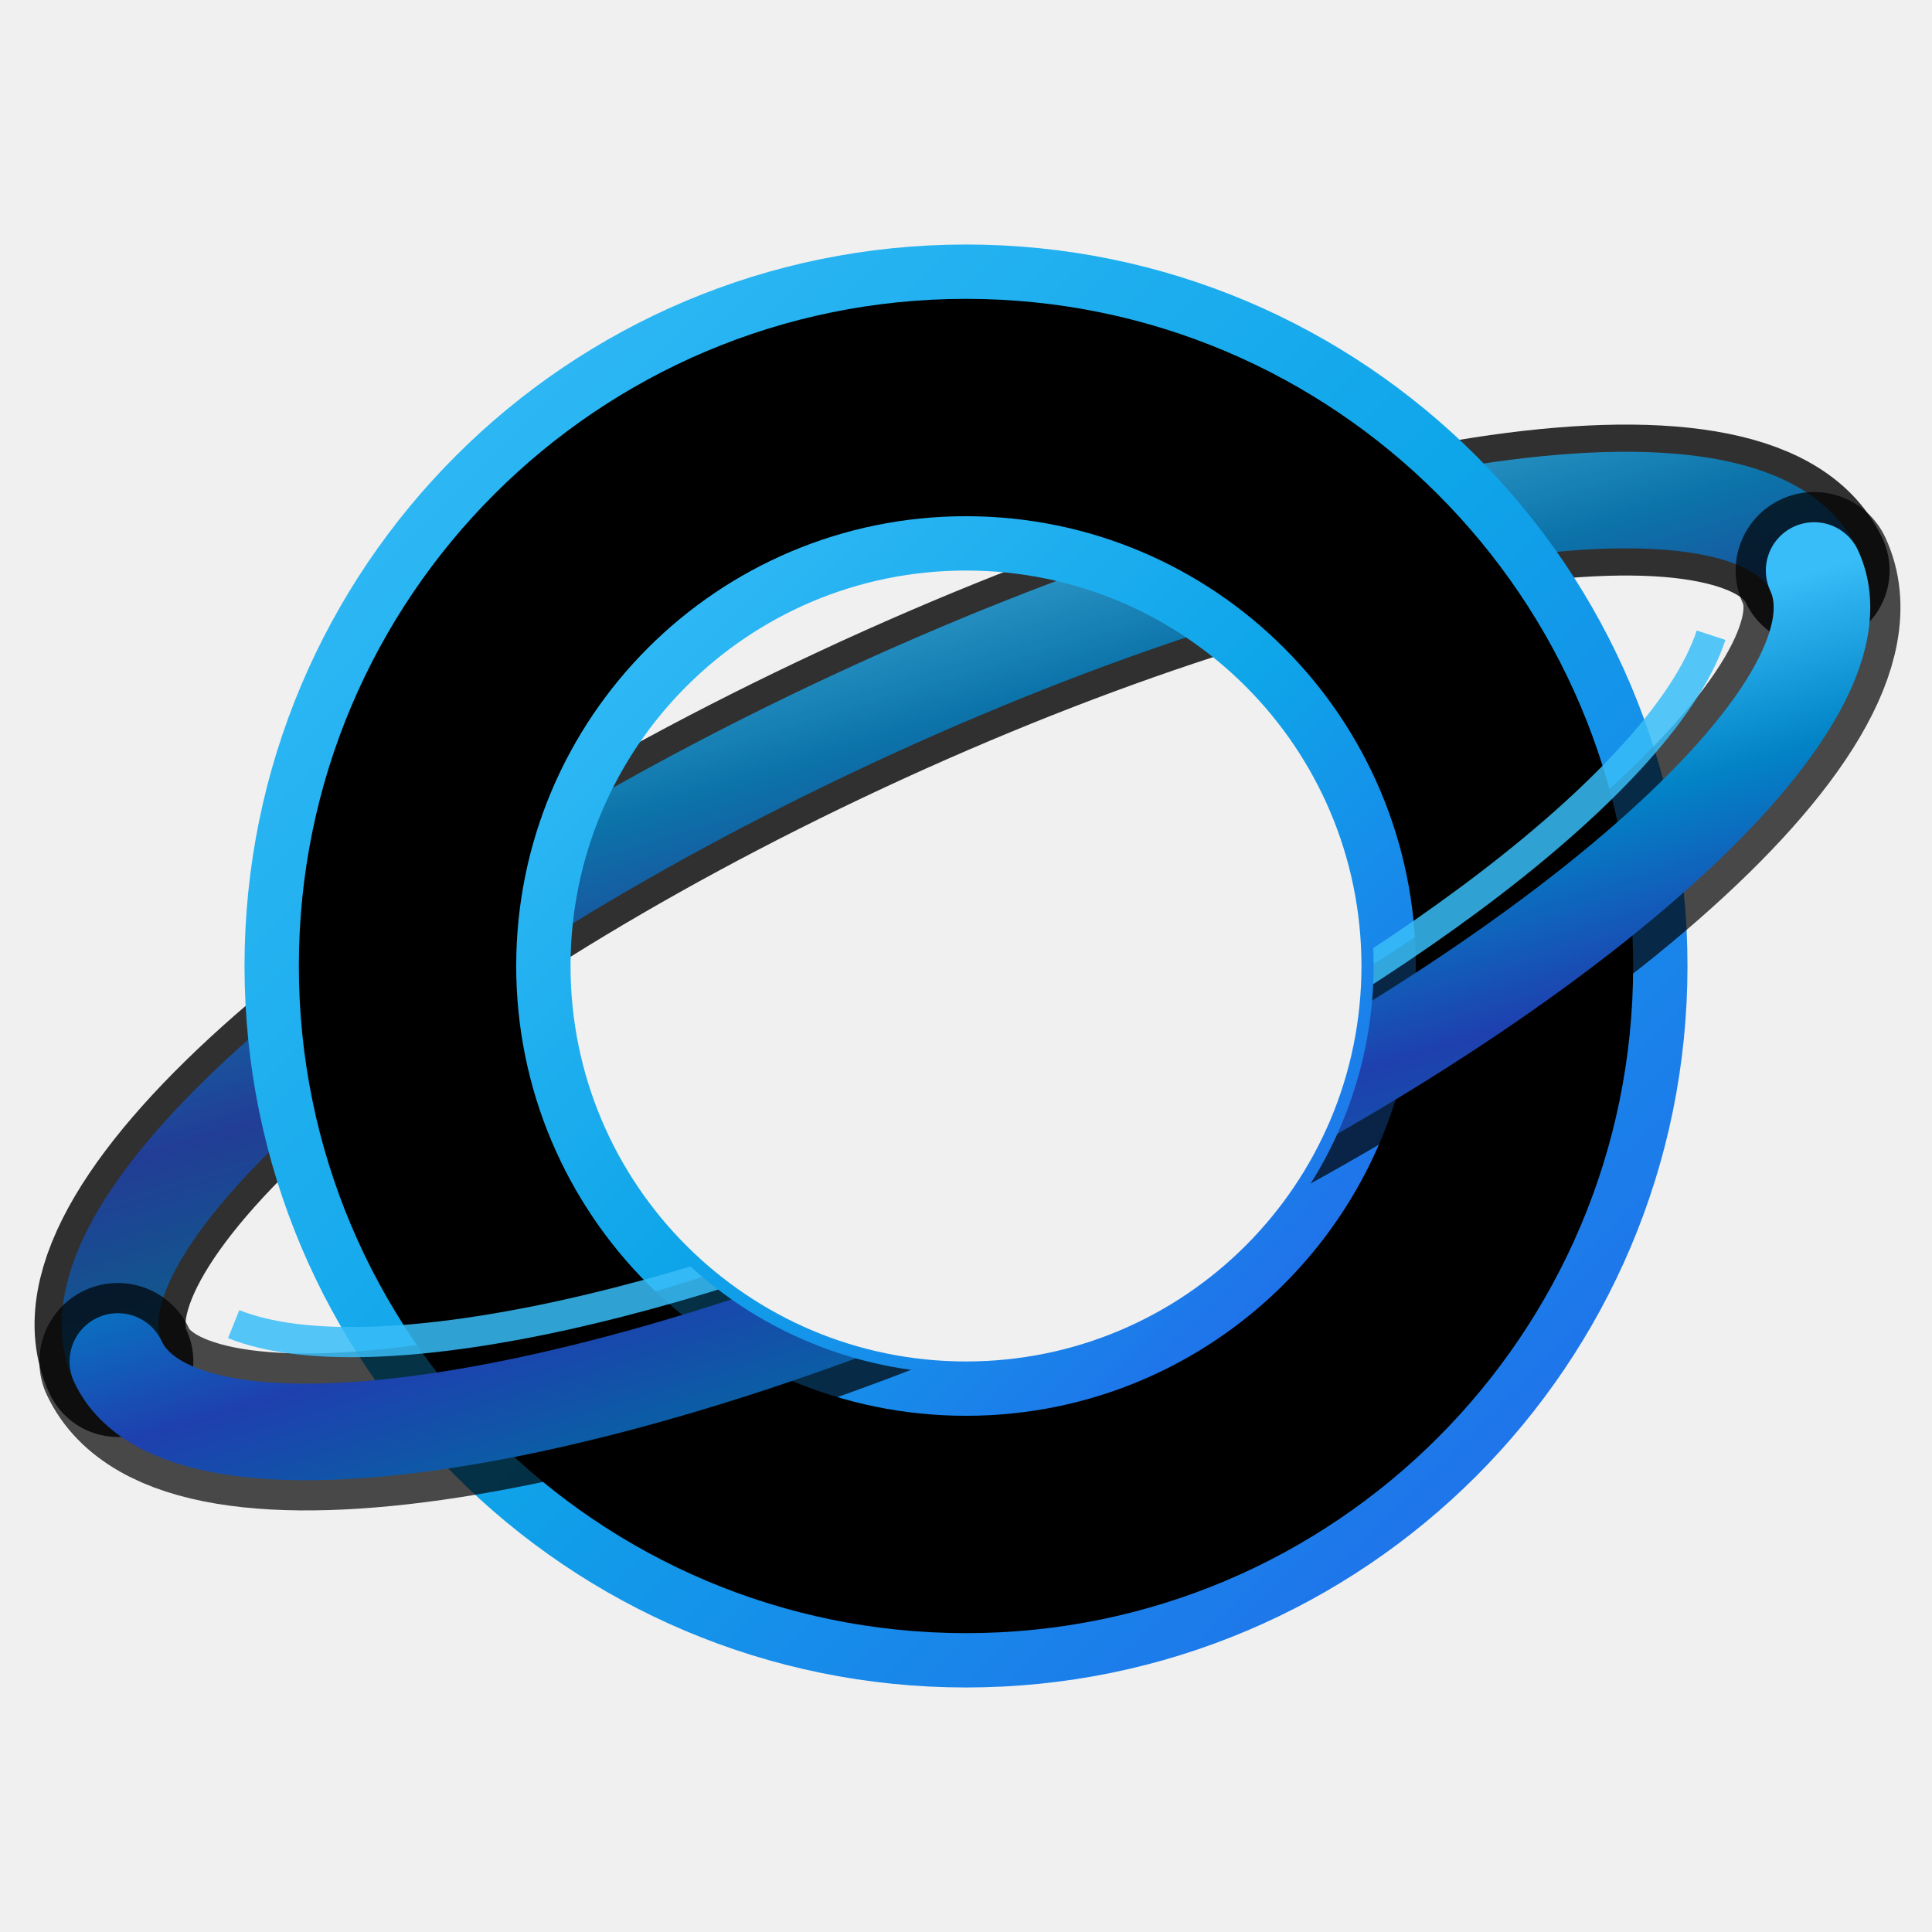
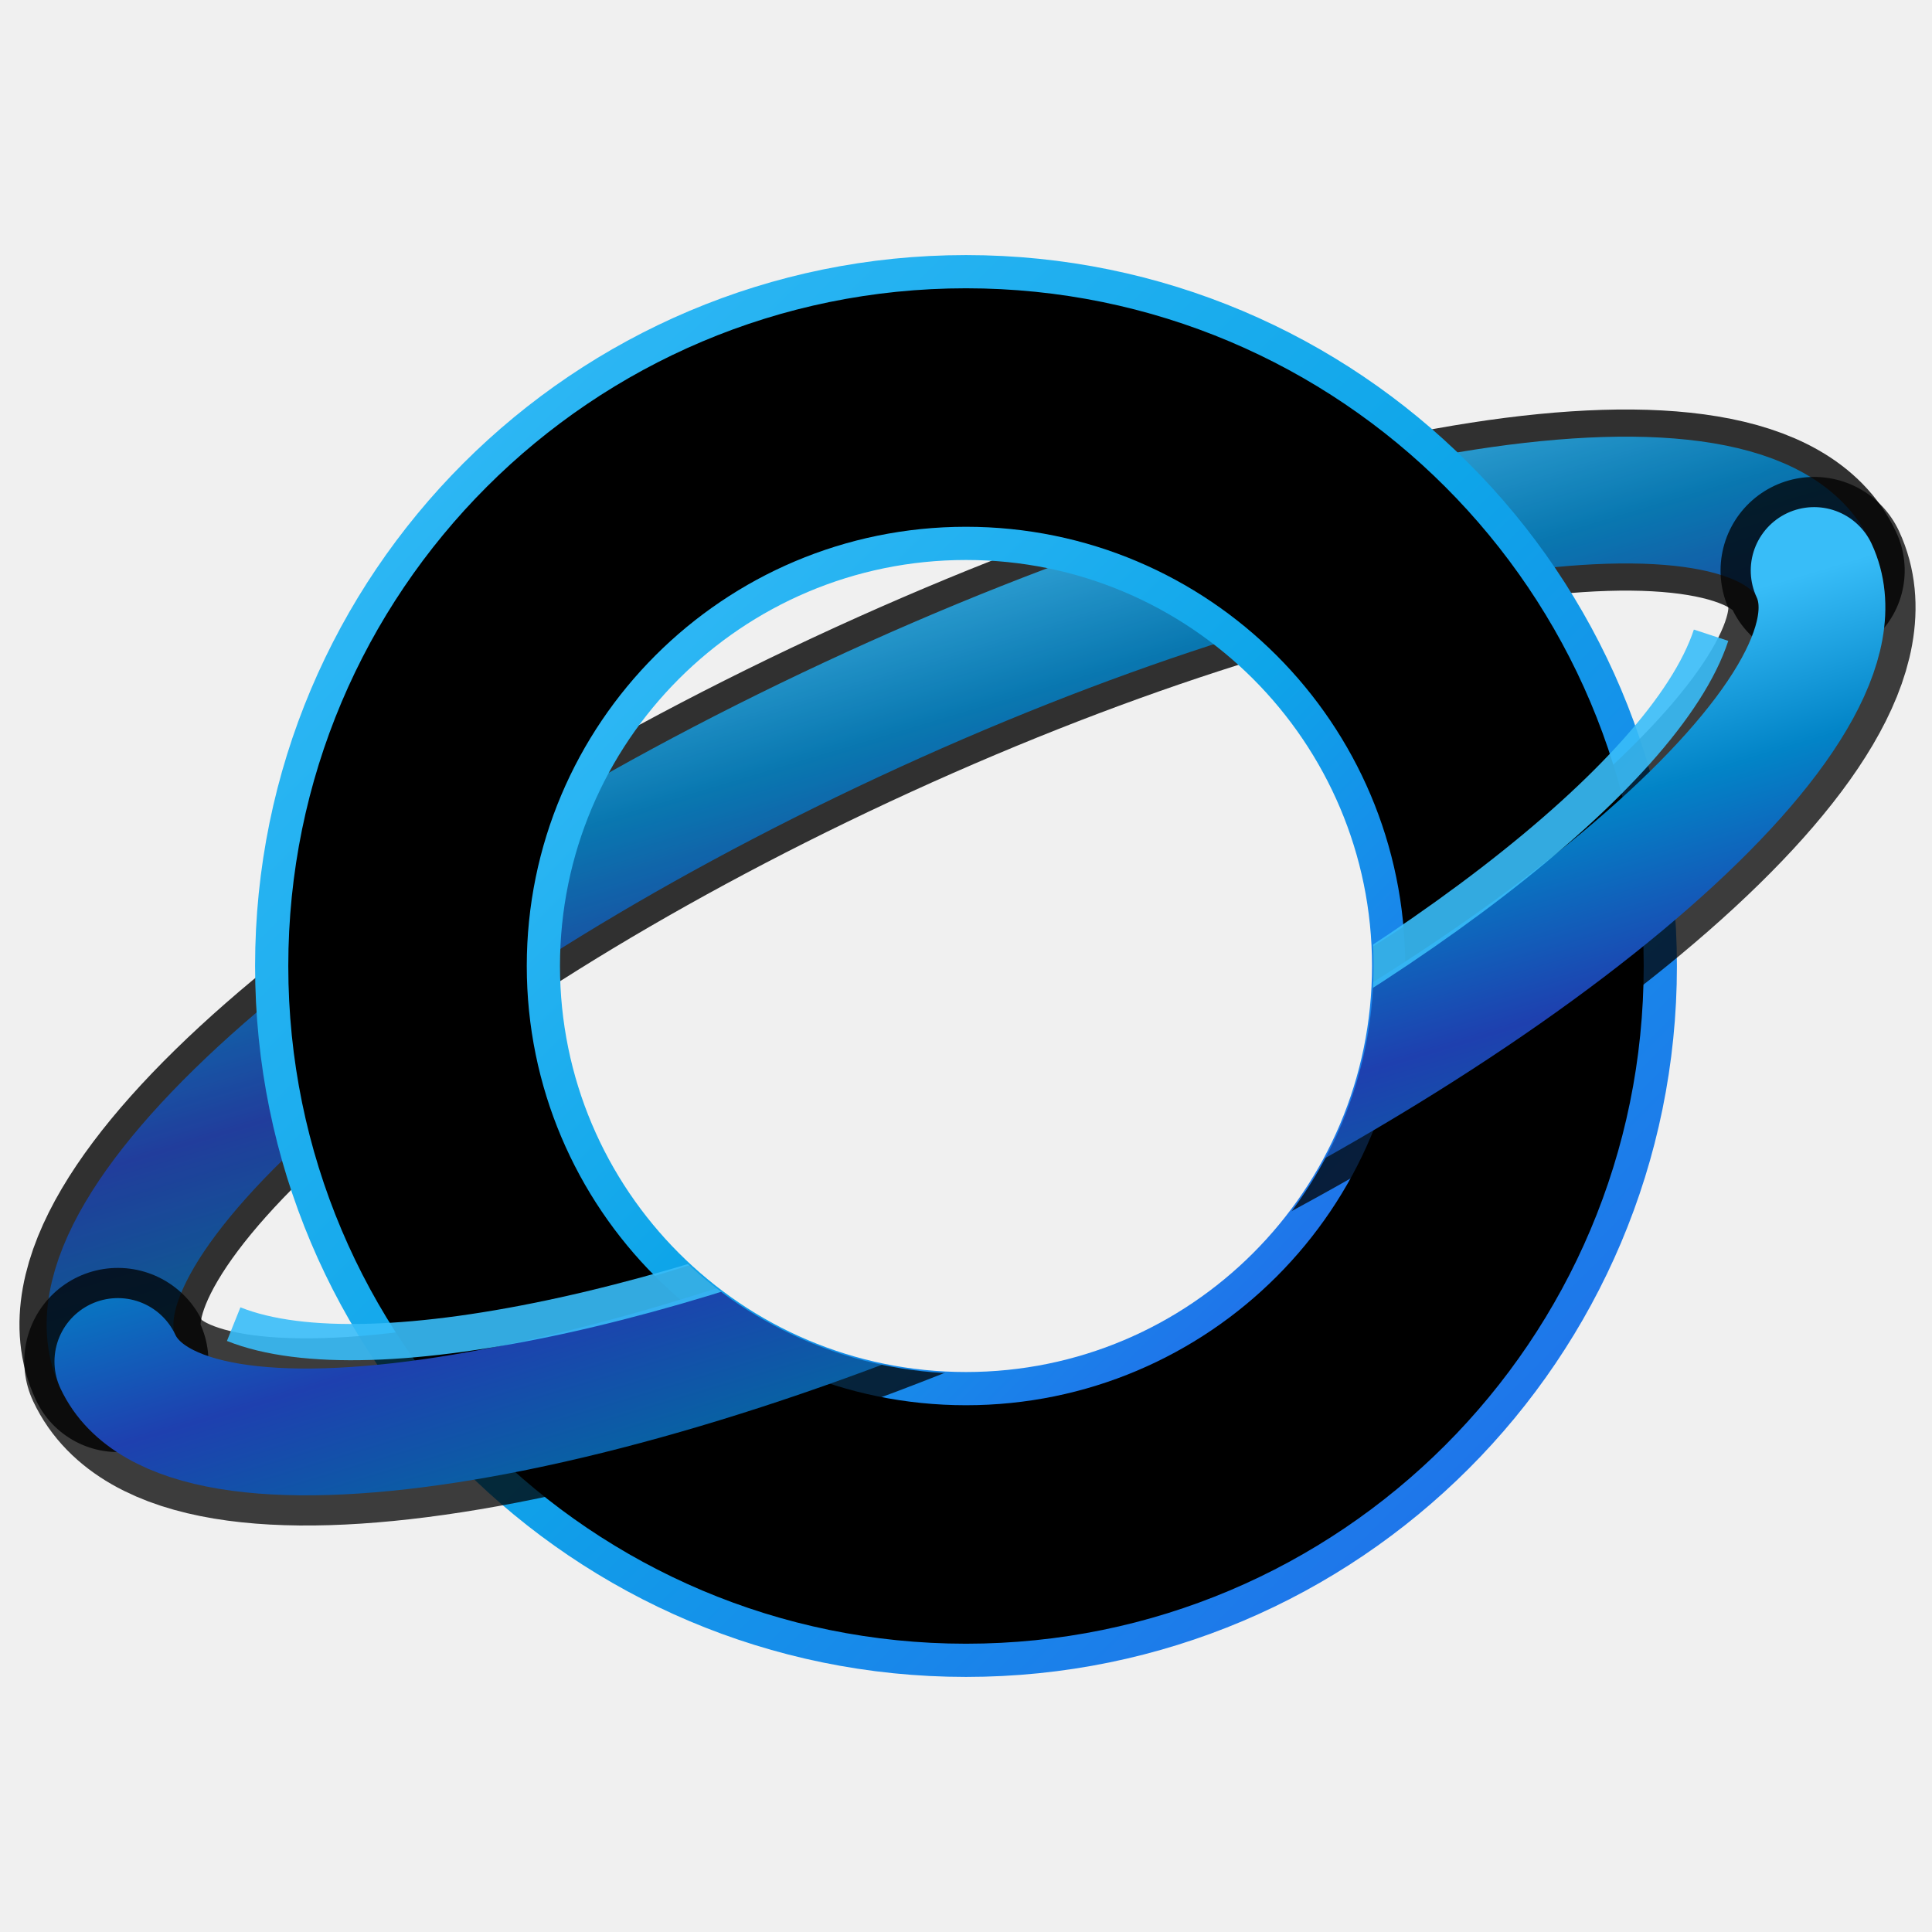
<svg xmlns="http://www.w3.org/2000/svg" viewBox="0 0 64 64">
  <defs>
    <linearGradient id="blueOutline" x1="0%" y1="0%" x2="100%" y2="100%">
      <stop offset="0%" stop-color="#38bdf8" />
      <stop offset="50%" stop-color="#0ea5e9" />
      <stop offset="100%" stop-color="#2563eb" />
    </linearGradient>
    <linearGradient id="darkRingGrad" x1="0%" y1="100%" x2="100%" y2="0%">
      <stop offset="0%" stop-color="#0369a1" />
      <stop offset="35%" stop-color="#1e40af" />
      <stop offset="70%" stop-color="#0284c7" />
      <stop offset="100%" stop-color="#38bdf8" />
    </linearGradient>
    <mask id="singularityMask">
      <rect x="-20" y="-20" width="104" height="104" fill="white" />
      <circle cx="32" cy="32" r="13.5" fill="black" />
    </mask>
  </defs>
  <g transform="rotate(-25 32 32)">
-     <path d="M 1 32 A 31 9 0 0 1 63 32" fill="none" stroke="#000000" stroke-width="5" stroke-linecap="round" opacity="0.8" />
-     <path d="M 1 32 A 31 9 0 0 1 63 32" fill="none" stroke="url(#darkRingGrad)" stroke-width="3.2" stroke-linecap="round" opacity="0.8" />
+     <path d="M 1 32 A 31 9 0 0 1 63 32" fill="none" stroke="#000000" stroke-width="6" stroke-linecap="round" opacity="0.8" />
+     <path d="M 1 32 A 31 9 0 0 1 63 32" fill="none" stroke="url(#darkRingGrad)" stroke-width="4.2" stroke-linecap="round" opacity="0.85" />
  </g>
  <circle cx="32" cy="32" r="18.5" fill="none" stroke="#000000" stroke-width="9" />
-   <circle cx="32" cy="32" r="23" fill="none" stroke="url(#blueOutline)" stroke-width="1.8" />
-   <circle cx="32" cy="32" r="14" fill="none" stroke="url(#blueOutline)" stroke-width="1.8" />
+   <circle cx="32" cy="32" r="23" fill="none" stroke="url(#blueOutline)" stroke-width="1.1" />
+   <circle cx="32" cy="32" r="14" fill="none" stroke="url(#blueOutline)" stroke-width="1.1" />
  <g transform="rotate(-25 32 32)" mask="url(#singularityMask)">
-     <path d="M 63 32 A 31 9 0 0 1 1 32" fill="none" stroke="#000000" stroke-width="5.2" stroke-linecap="round" opacity="0.7" />
-     <path d="M 63 32 A 31 9 0 0 1 1 32" fill="none" stroke="url(#darkRingGrad)" stroke-width="3.2" stroke-linecap="round" />
-     <path d="M 59 32.5 A 28 8.2 0 0 1 5 32.5" fill="none" stroke="#38bdf8" stroke-width="1" opacity="0.85" />
+     <path d="M 63 32 A 31 9 0 0 1 1 32" fill="none" stroke="#000000" stroke-width="6.2" stroke-linecap="round" opacity="0.75" />
+     <path d="M 63 32 A 31 9 0 0 1 1 32" fill="none" stroke="url(#darkRingGrad)" stroke-width="4.2" stroke-linecap="round" />
+     <path d="M 59 32.5 A 28 8.2 0 0 1 5 32.5" fill="none" stroke="#38bdf8" stroke-width="1.2" opacity="0.9" />
  </g>
</svg>
